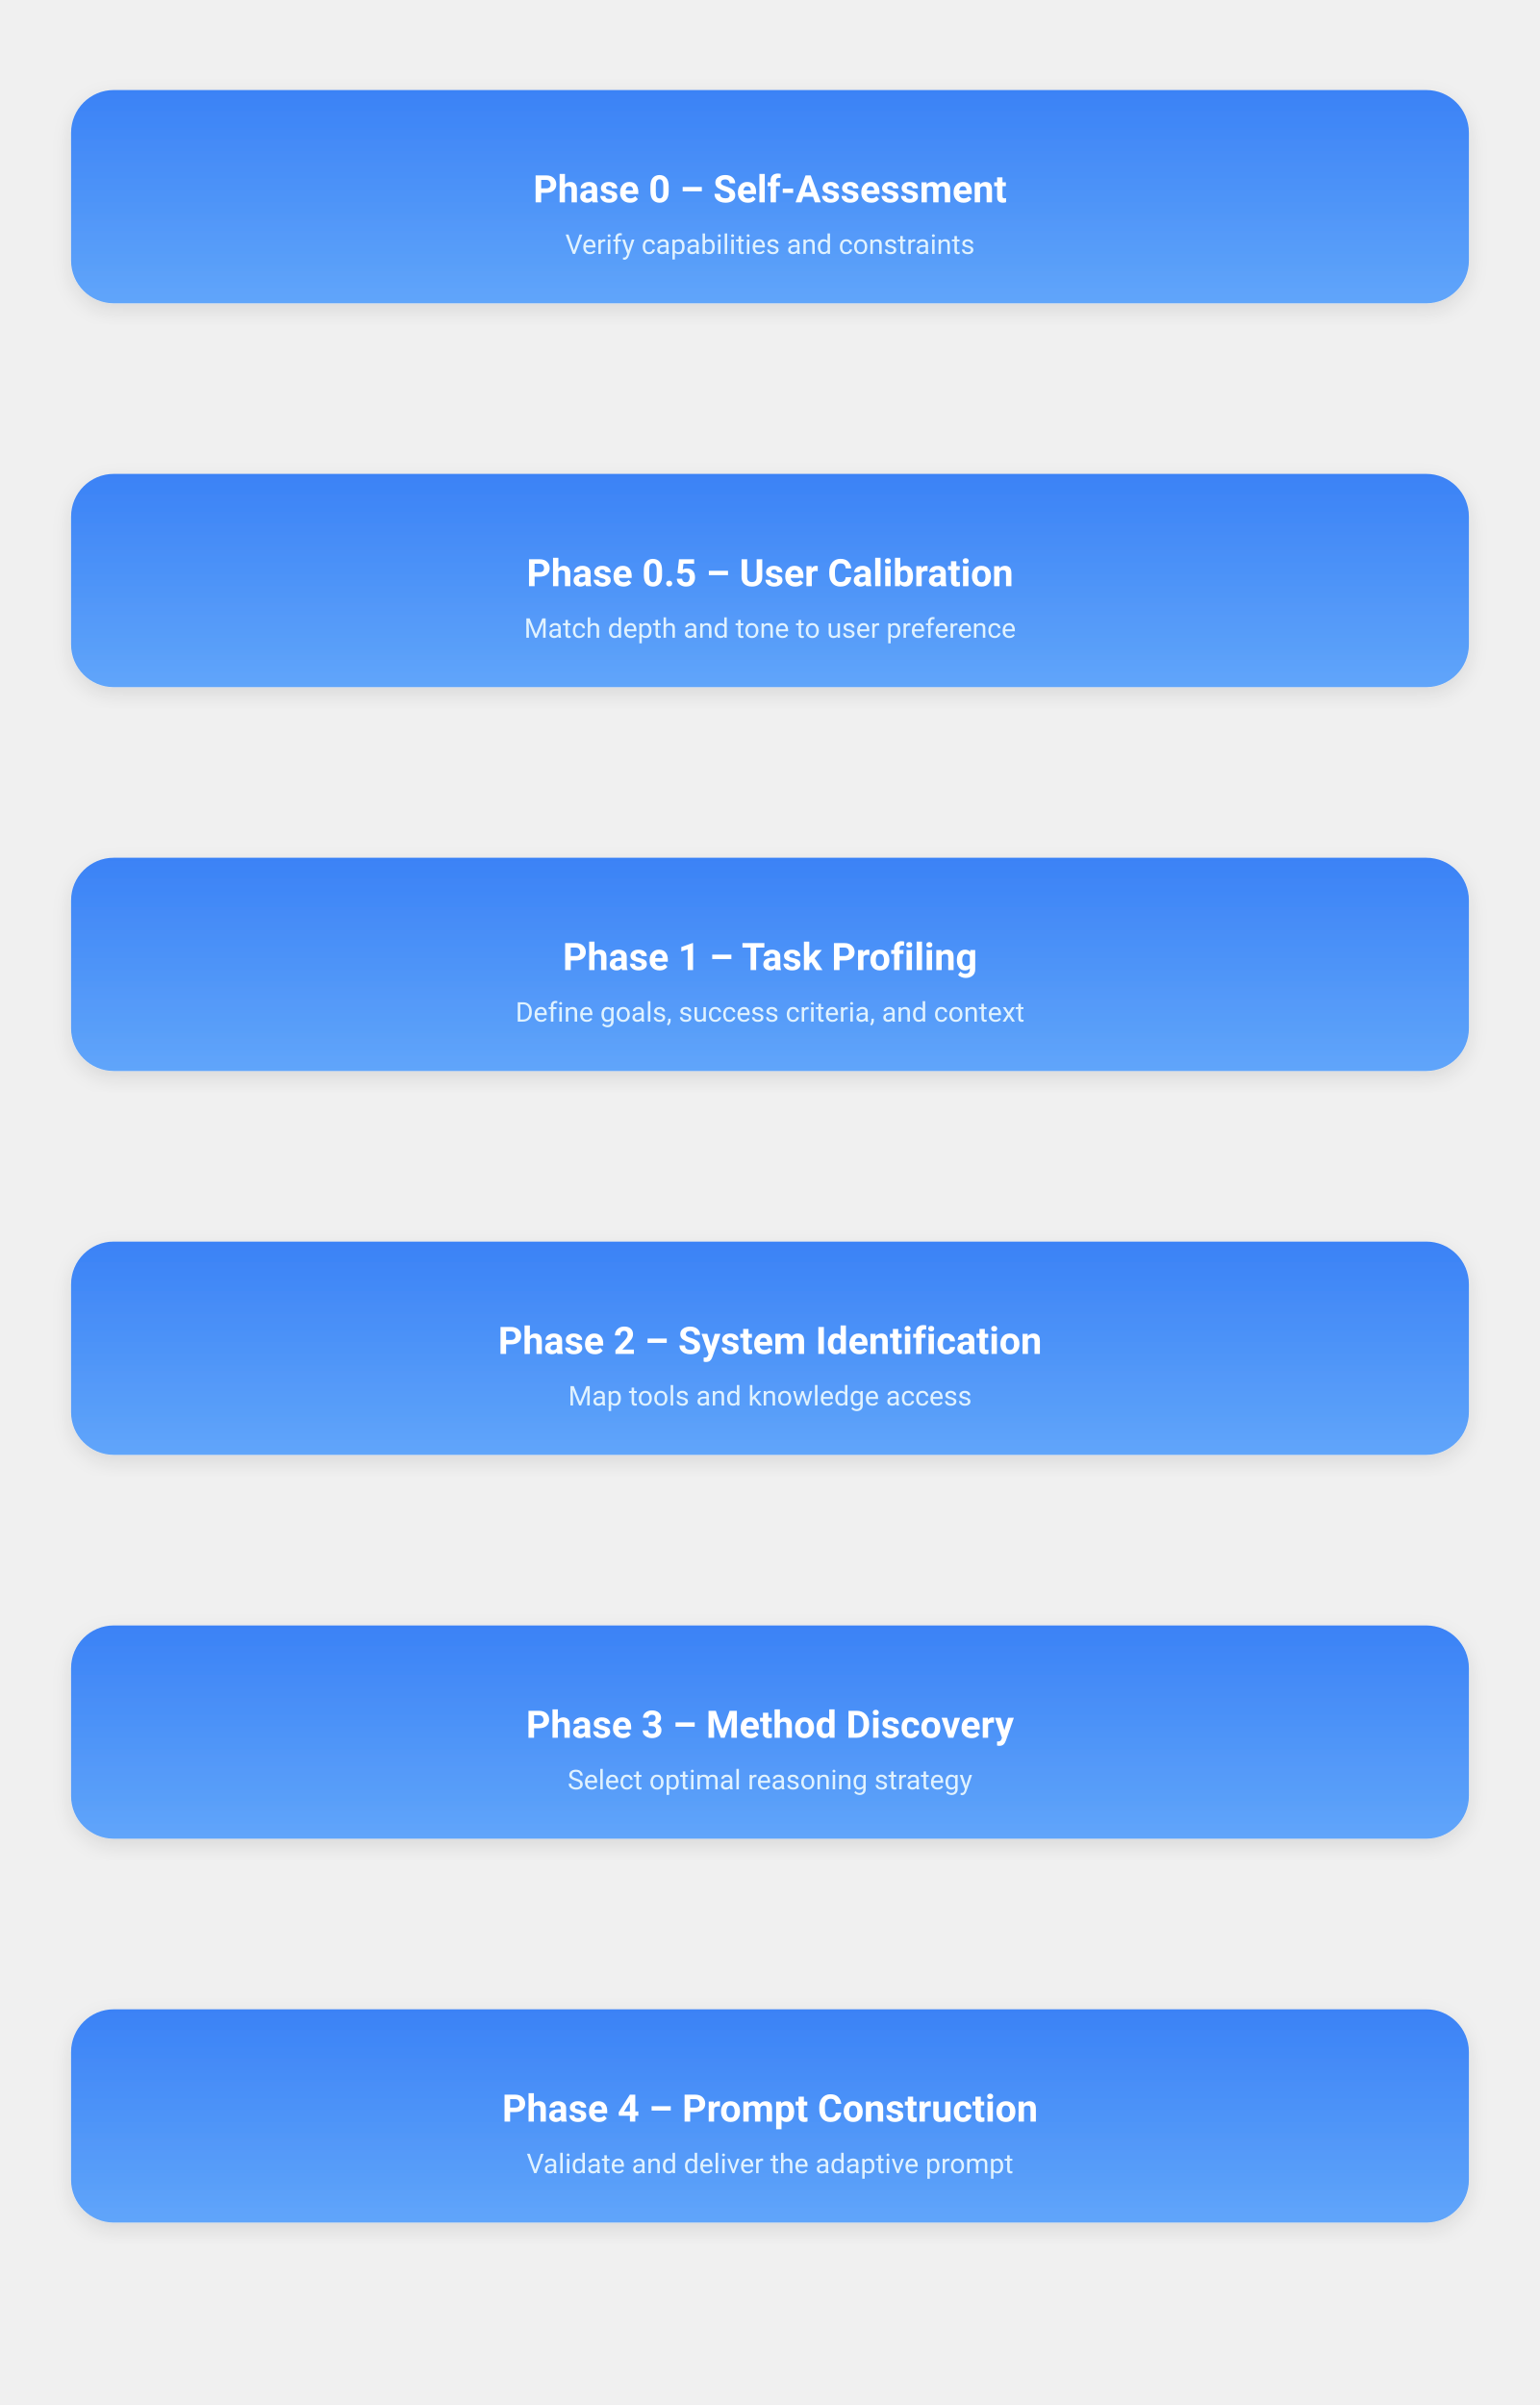
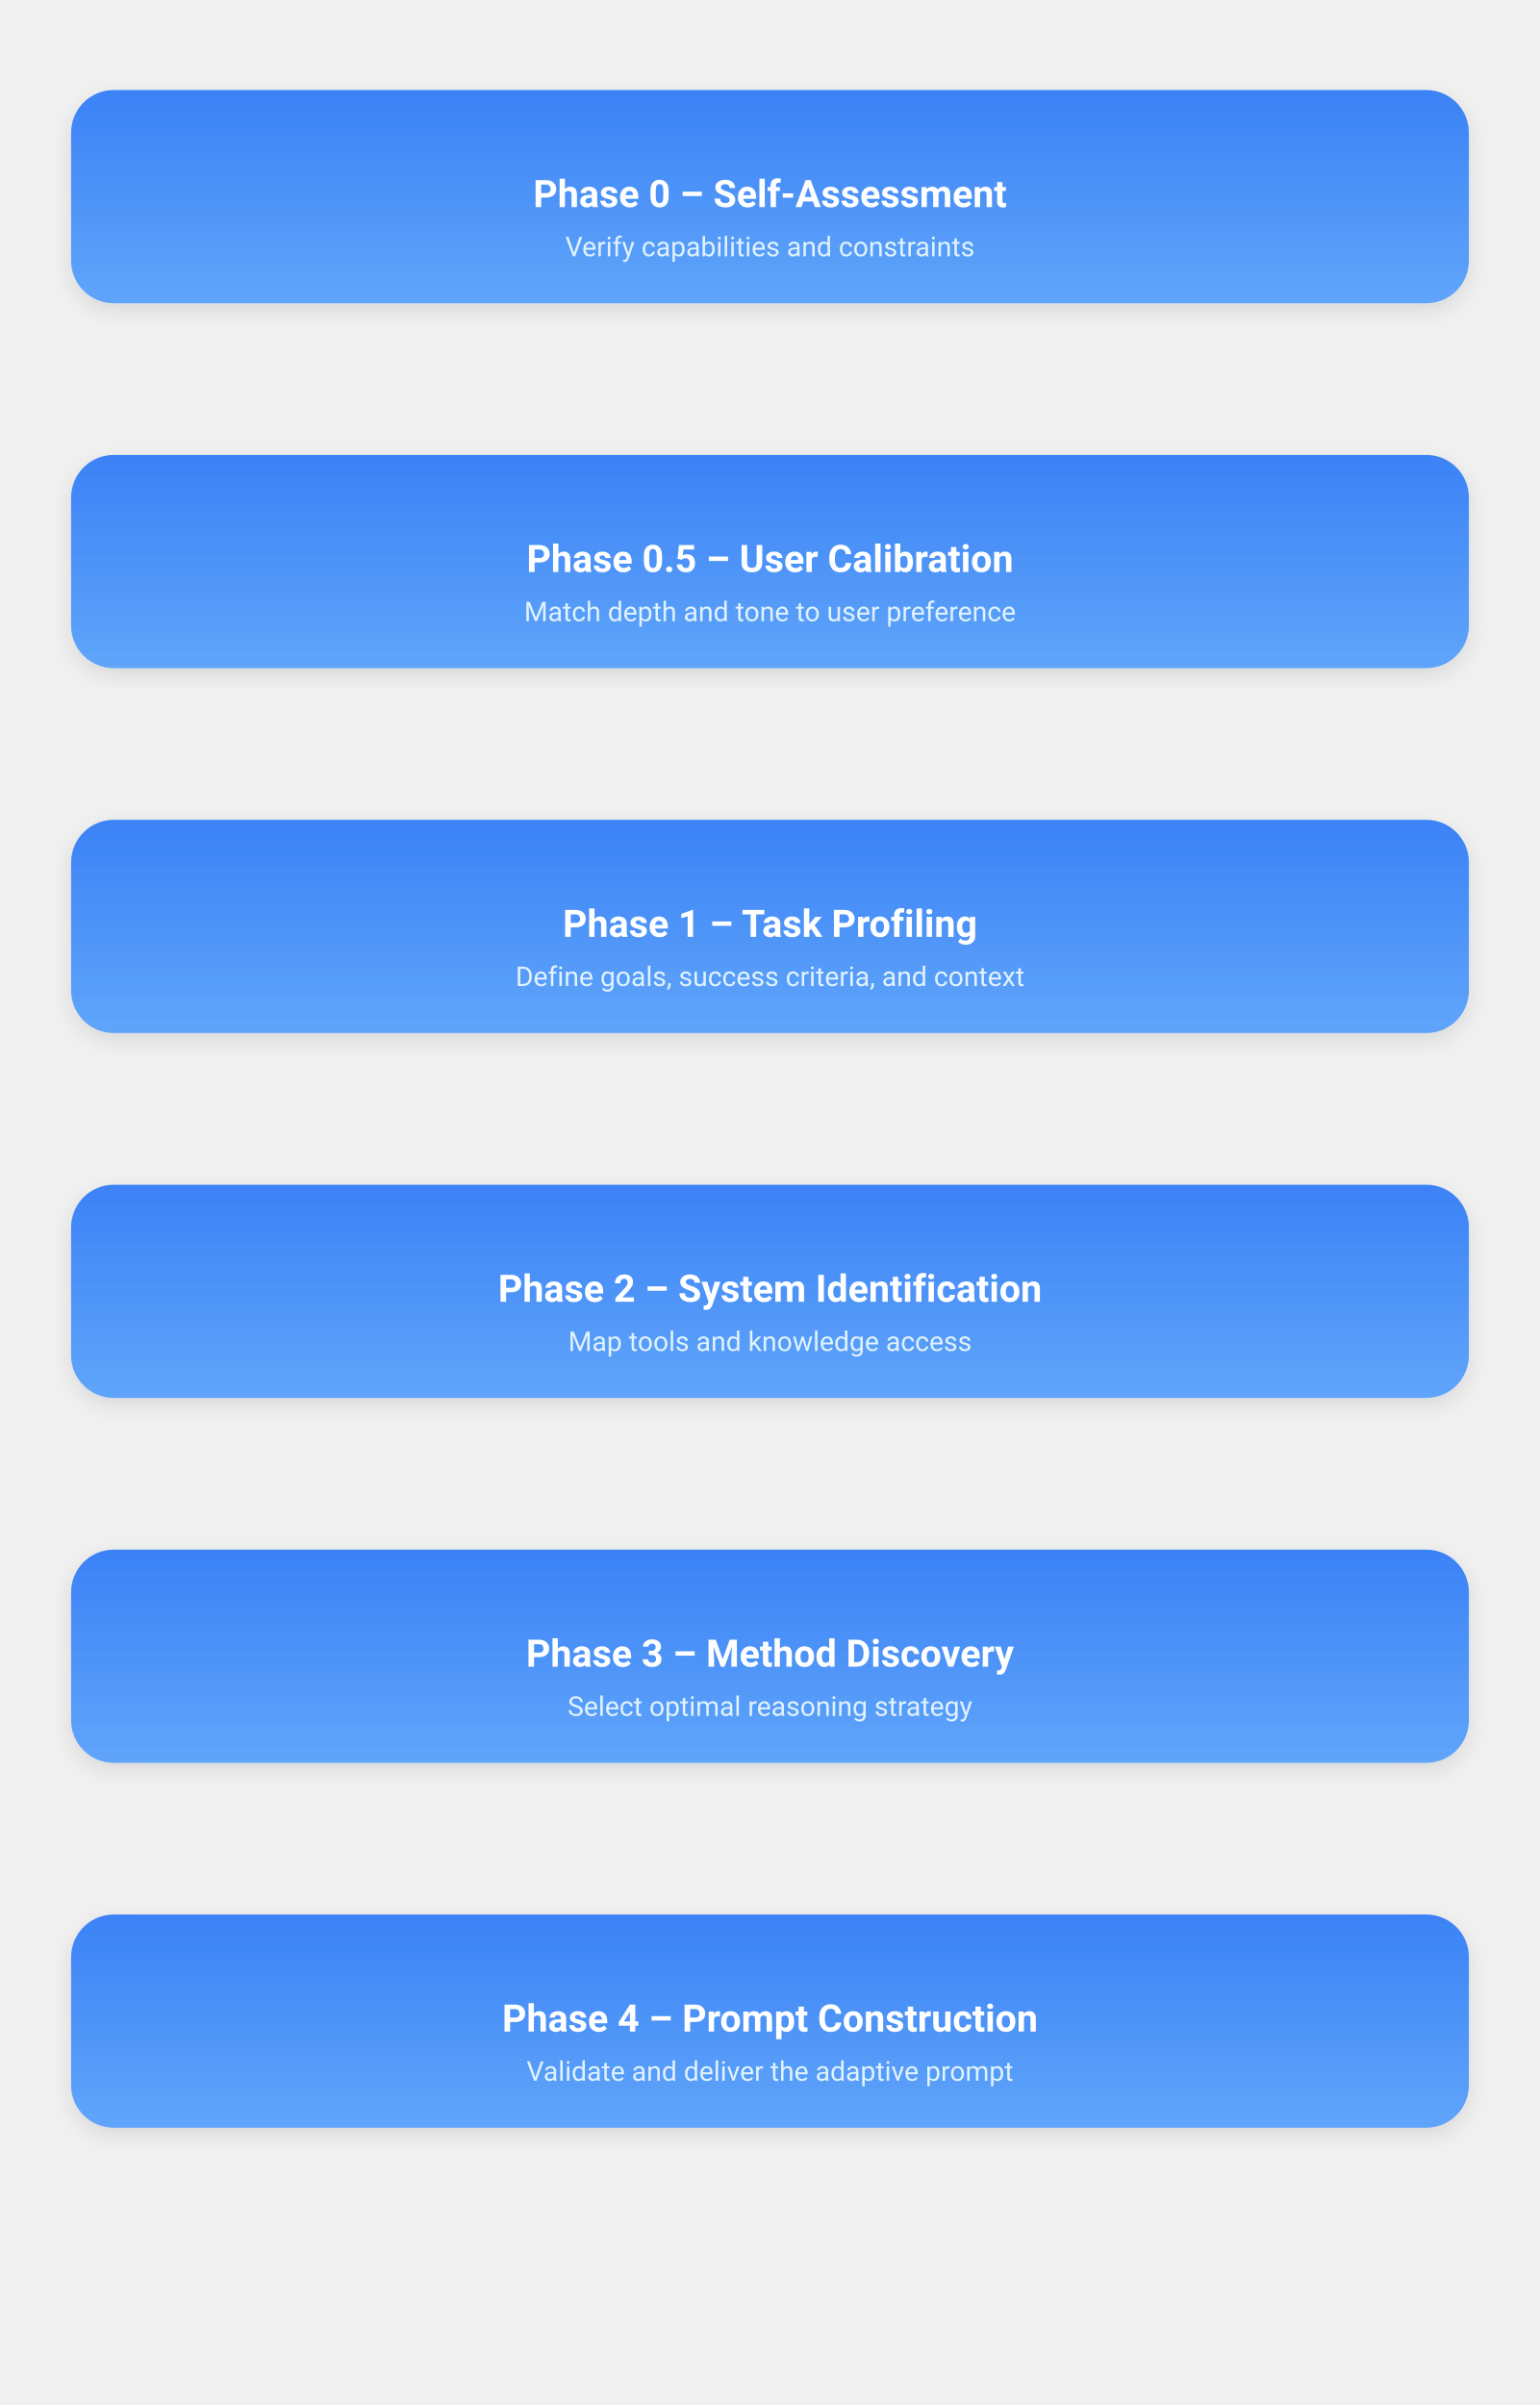
<svg xmlns="http://www.w3.org/2000/svg" width="650" height="1015" viewBox="0 0 650 1015">
  <defs>
    <linearGradient id="phaseBlueLight" x1="0%" y1="0%" x2="0%" y2="100%">
      <stop offset="0%" stop-color="#3B82F6" />
      <stop offset="100%" stop-color="#60A5FA" />
    </linearGradient>
    <filter id="shadowLight">
      <feDropShadow dx="0" dy="3" stdDeviation="4" flood-opacity="0.10" flood-color="#000" />
    </filter>
  </defs>
  <g transform="translate(30, 38)">
    <rect width="590" height="90" rx="18" fill="url(#phaseBlueLight)" filter="url(#shadowLight)" />
-     <text x="295" y="43" text-anchor="middle" dominant-baseline="middle" font-family="system-ui,-apple-system,BlinkMacSystemFont,'Segoe UI',Roboto,sans-serif" font-weight="700" font-size="16" fill="#FFF">Phase 0 – Self-Assessment</text>
-     <text x="295" y="66" text-anchor="middle" dominant-baseline="middle" font-family="system-ui,-apple-system,BlinkMacSystemFont,'Segoe UI',Roboto,sans-serif" font-weight="400" font-size="11.5" fill="#E0F2FE">Verify capabilities and constraints</text>
+     <text x="295" y="45" text-anchor="middle" dominant-baseline="middle" font-family="system-ui,-apple-system,BlinkMacSystemFont,'Segoe UI',Roboto,sans-serif" font-weight="700" font-size="16" fill="#FFF">Phase 0 – Self-Assessment</text>
+     <text x="295" y="67" text-anchor="middle" dominant-baseline="middle" font-family="system-ui,-apple-system,BlinkMacSystemFont,'Segoe UI',Roboto,sans-serif" font-weight="400" font-size="11.5" fill="#E0F2FE">Verify capabilities and constraints</text>
  </g>
  <g>
-     <rcle cx="325" cy="151" r="2.7" fill="#CBDBD5E1" />
-     ircle cx="325" cy="166" r="2.1" fillll="#CBD5E1"/&gt;
-     ircle cx="325" cy="181" r="1.5" fillll="#CBD5E1"/&gt;
+     <rcle cx="325" cy="143" r="3" fill="#CBDBD5E1" />
+     ircle cx="325" cy="156" r="3" fillll="#CBD5E1"/&gt;
+     ircle cx="325" cy="169" r="3" fill="#"#CBD5E1"/&gt;
  </g>
-   <g transform="translate(30, 200)">
+   <g transform="translate(30, 192)">
    <rect width="590" height="90" rx="18" fill="url(#phaseBlueLight)" filter="url(#shadowLight)" />
-     <text x="295" y="43" text-anchor="middle" dominant-baseline="middle" font-family="system-ui,-apple-system,BlinkMacSystemFont,'Segoe UI',Roboto,sans-serif" font-weight="700" font-size="16" fill="#FFF">Phase 0.5 – User Calibration</text>
-     <text x="295" y="66" text-anchor="middle" dominant-baseline="middle" font-family="system-ui,-apple-system,BlinkMacSystemFont,'Segoe UI',Roboto,sans-serif" font-weight="400" font-size="11.5" fill="#E0F2FE">Match depth and tone to user preference</text>
+     <text x="295" y="45" text-anchor="middle" dominant-baseline="middle" font-family="system-ui,-apple-system,BlinkMacSystemFont,'Segoe UI',Roboto,sans-serif" font-weight="700" font-size="16" fill="#FFF">Phase 0.5 – User Calibration</text>
+     <text x="295" y="67" text-anchor="middle" dominant-baseline="middle" font-family="system-ui,-apple-system,BlinkMacSystemFont,'Segoe UI',Roboto,sans-serif" font-weight="400" font-size="11.5" fill="#E0F2FE">Match depth and tone to user preference</text>
  </g>
  <g>
-     ircle cx="325" cy="313" r="2.7" fillll="#CBD5E1"/&gt;
-     ircle cx="325" cy="328" r="2.1" fillll="#CBD5E1"/&gt;
-     ircle cx="325" cy="343" r="1.5" fillll="#CBD5E1"/&gt;
+     ircle cx="325" cy="297" r="3" fillll="#CBD5E1"/&gt;
+     ircle cx="325" cy="310" r="3" fill="#"#CBD5E1"/&gt;
+     ircle cx="325" cy="323" r="3" fill="#"#CBD5E1"/&gt;
  </g>
-   <g transform="translate(30, 362)">
+   <g transform="translate(30, 346)">
    <rect width="590" height="90" rx="18" fill="url(#phaseBlueLight)" filter="url(#shadowLight)" />
-     <text x="295" y="43" text-anchor="middle" dominant-baseline="middle" font-family="system-ui,-apple-system,BlinkMacSystemFont,'Segoe UI',Roboto,sans-serif" font-weight="700" font-size="16" fill="#FFF">Phase 1 – Task Profiling</text>
-     <text x="295" y="66" text-anchor="middle" dominant-baseline="middle" font-family="system-ui,-apple-system,BlinkMacSystemFont,'Segoe UI',Roboto,sans-serif" font-weight="400" font-size="11.5" fill="#E0F2FE">Define goals, success criteria, and context</text>
+     <text x="295" y="45" text-anchor="middle" dominant-baseline="middle" font-family="system-ui,-apple-system,BlinkMacSystemFont,'Segoe UI',Roboto,sans-serif" font-weight="700" font-size="16" fill="#FFF">Phase 1 – Task Profiling</text>
+     <text x="295" y="67" text-anchor="middle" dominant-baseline="middle" font-family="system-ui,-apple-system,BlinkMacSystemFont,'Segoe UI',Roboto,sans-serif" font-weight="400" font-size="11.5" fill="#E0F2FE">Define goals, success criteria, and context</text>
  </g>
  <g>
-     <rcle cx="325" cy="475" r="2.7" fill="#CBDBD5E1" />
-     ircle cx="325" cy="490" r="2.1" fillll="#CBD5E1"/&gt;
-     ircle cx="325" cy="505" r="1.5" fillll="#CBD5E1"/&gt;
+     <rcle cx="325" cy="451" r="3" fill="#CBDBD5E1" />
+     ircle cx="325" cy="464" r="3" fillll="#CBD5E1"/&gt;
+     ircle cx="325" cy="477" r="3" fill="#"#CBD5E1"/&gt;
  </g>
-   <g transform="translate(30, 524)">
+   <g transform="translate(30, 500)">
    <rect width="590" height="90" rx="18" fill="url(#phaseBlueLight)" filter="url(#shadowLight)" />
-     <text x="295" y="43" text-anchor="middle" dominant-baseline="middle" font-family="system-ui,-apple-system,BlinkMacSystemFont,'Segoe UI',Roboto,sans-serif" font-weight="700" font-size="16" fill="#FFF">Phase 2 – System Identification</text>
-     <text x="295" y="66" text-anchor="middle" dominant-baseline="middle" font-family="system-ui,-apple-system,BlinkMacSystemFont,'Segoe UI',Roboto,sans-serif" font-weight="400" font-size="11.5" fill="#E0F2FE">Map tools and knowledge access</text>
+     <text x="295" y="45" text-anchor="middle" dominant-baseline="middle" font-family="system-ui,-apple-system,BlinkMacSystemFont,'Segoe UI',Roboto,sans-serif" font-weight="700" font-size="16" fill="#FFF">Phase 2 – System Identification</text>
+     <text x="295" y="67" text-anchor="middle" dominant-baseline="middle" font-family="system-ui,-apple-system,BlinkMacSystemFont,'Segoe UI',Roboto,sans-serif" font-weight="400" font-size="11.5" fill="#E0F2FE">Map tools and knowledge access</text>
  </g>
  <g>
-     ircle cx="325" cy="637" r="2.7" fillll="#CBD5E1"/&gt;
-     ircle cx="325" cy="652" r="2.1" fillll="#CBD5E1"/&gt;
-     ircle cx="325" cy="667" r="1.5" fillll="#CBD5E1"/&gt;
+     ircle cx="325" cy="605" r="3" fillll="#CBD5E1"/&gt;
+     ircle cx="325" cy="618" r="3" fill="#"#CBD5E1"/&gt;
+     ircle cx="325" cy="631" r="3" fill="#"#CBD5E1"/&gt;
  </g>
-   <g transform="translate(30, 686)">
+   <g transform="translate(30, 654)">
    <rect width="590" height="90" rx="18" fill="url(#phaseBlueLight)" filter="url(#shadowLight)" />
-     <text x="295" y="43" text-anchor="middle" dominant-baseline="middle" font-family="system-ui,-apple-system,BlinkMacSystemFont,'Segoe UI',Roboto,sans-serif" font-weight="700" font-size="16" fill="#FFF">Phase 3 – Method Discovery</text>
-     <text x="295" y="66" text-anchor="middle" dominant-baseline="middle" font-family="system-ui,-apple-system,BlinkMacSystemFont,'Segoe UI',Roboto,sans-serif" font-weight="400" font-size="11.5" fill="#E0F2FE">Select optimal reasoning strategy</text>
+     <text x="295" y="45" text-anchor="middle" dominant-baseline="middle" font-family="system-ui,-apple-system,BlinkMacSystemFont,'Segoe UI',Roboto,sans-serif" font-weight="700" font-size="16" fill="#FFF">Phase 3 – Method Discovery</text>
+     <text x="295" y="67" text-anchor="middle" dominant-baseline="middle" font-family="system-ui,-apple-system,BlinkMacSystemFont,'Segoe UI',Roboto,sans-serif" font-weight="400" font-size="11.5" fill="#E0F2FE">Select optimal reasoning strategy</text>
  </g>
  <g>
-     <rcle cx="325" cy="799" r="2.7" fill="#CBDBD5E1" />
-     ircle cx="325" cy="814" r="2.1" fillll="#CBD5E1"/&gt;
-     ircle cx="325" cy="829" r="1.5" fillll="#CBD5E1"/&gt;
+     <rcle cx="325" cy="759" r="3" fill="#CBDBD5E1" />
+     ircle cx="325" cy="772" r="3" fillll="#CBD5E1"/&gt;
+     ircle cx="325" cy="785" r="3" fill="#"#CBD5E1"/&gt;
  </g>
-   <g transform="translate(30, 848)">
+   <g transform="translate(30, 808)">
    <rect width="590" height="90" rx="18" fill="url(#phaseBlueLight)" filter="url(#shadowLight)" />
-     <text x="295" y="43" text-anchor="middle" dominant-baseline="middle" font-family="system-ui,-apple-system,BlinkMacSystemFont,'Segoe UI',Roboto,sans-serif" font-weight="700" font-size="16" fill="#FFF">Phase 4 – Prompt Construction</text>
-     <text x="295" y="66" text-anchor="middle" dominant-baseline="middle" font-family="system-ui,-apple-system,BlinkMacSystemFont,'Segoe UI',Roboto,sans-serif" font-weight="400" font-size="11.5" fill="#E0F2FE">Validate and deliver the adaptive prompt</text>
+     <text x="295" y="45" text-anchor="middle" dominant-baseline="middle" font-family="system-ui,-apple-system,BlinkMacSystemFont,'Segoe UI',Roboto,sans-serif" font-weight="700" font-size="16" fill="#FFF">Phase 4 – Prompt Construction</text>
+     <text x="295" y="67" text-anchor="middle" dominant-baseline="middle" font-family="system-ui,-apple-system,BlinkMacSystemFont,'Segoe UI',Roboto,sans-serif" font-weight="400" font-size="11.5" fill="#E0F2FE">Validate and deliver the adaptive prompt</text>
  </g>
</svg>
